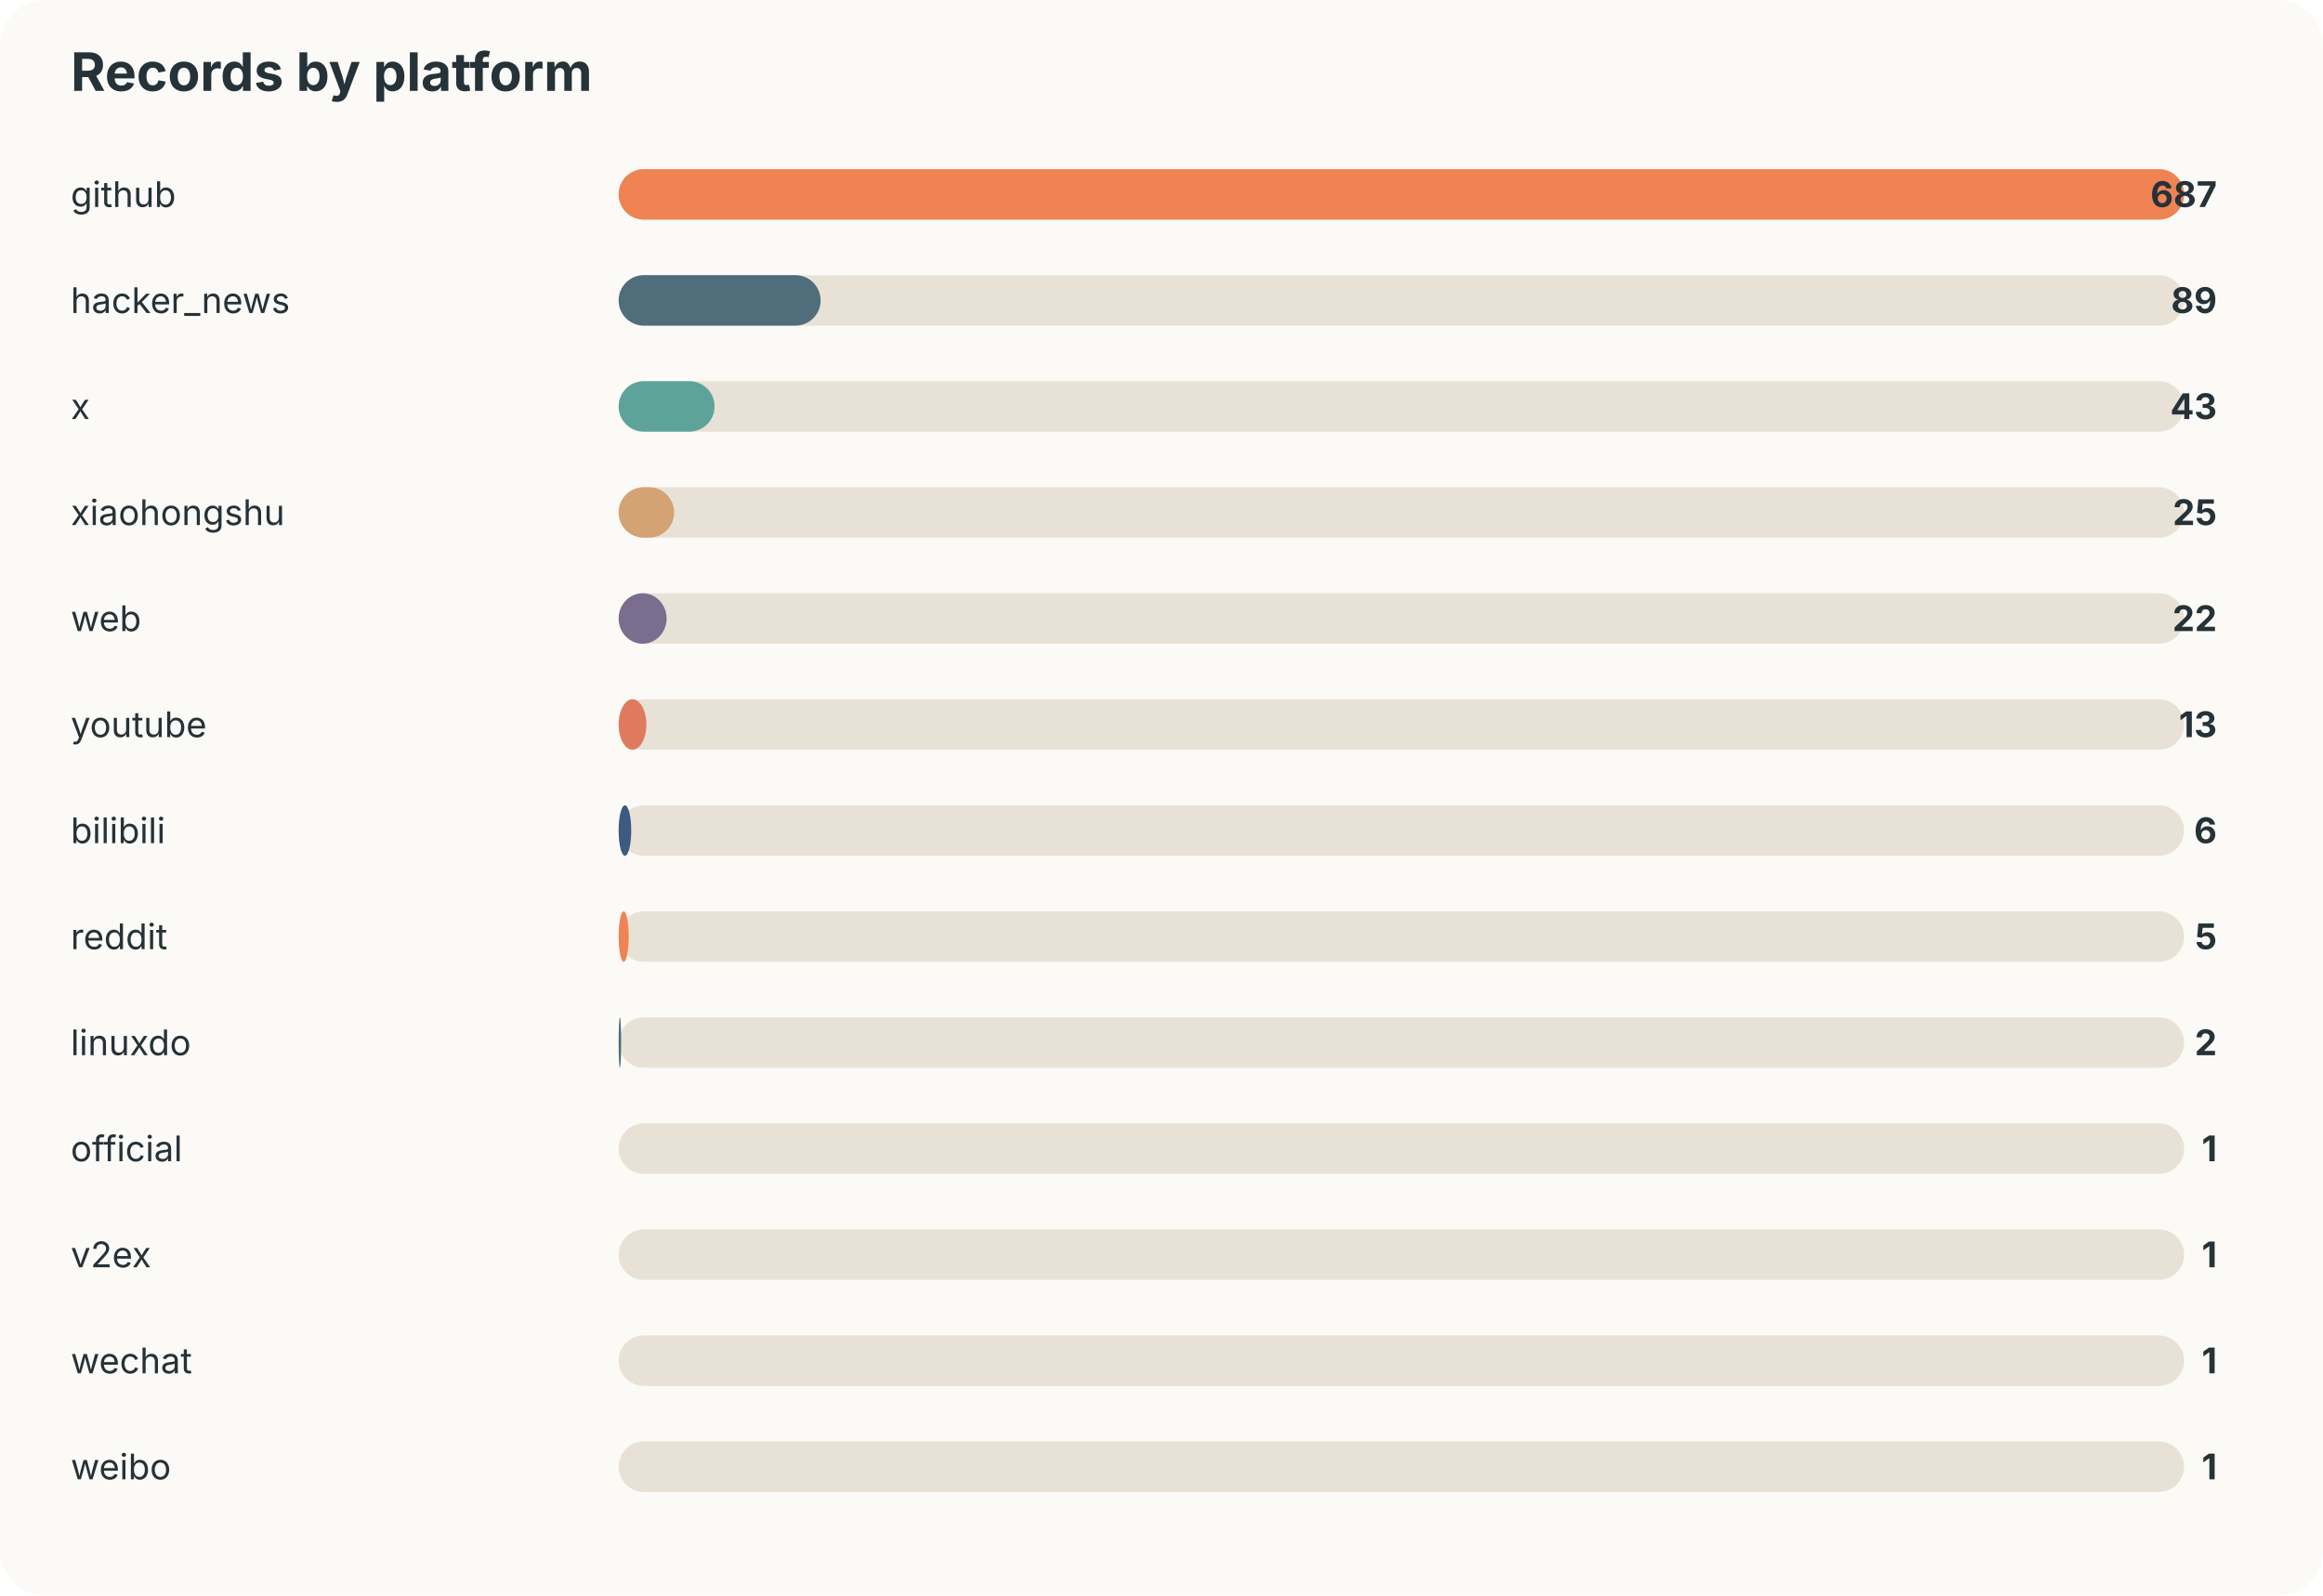
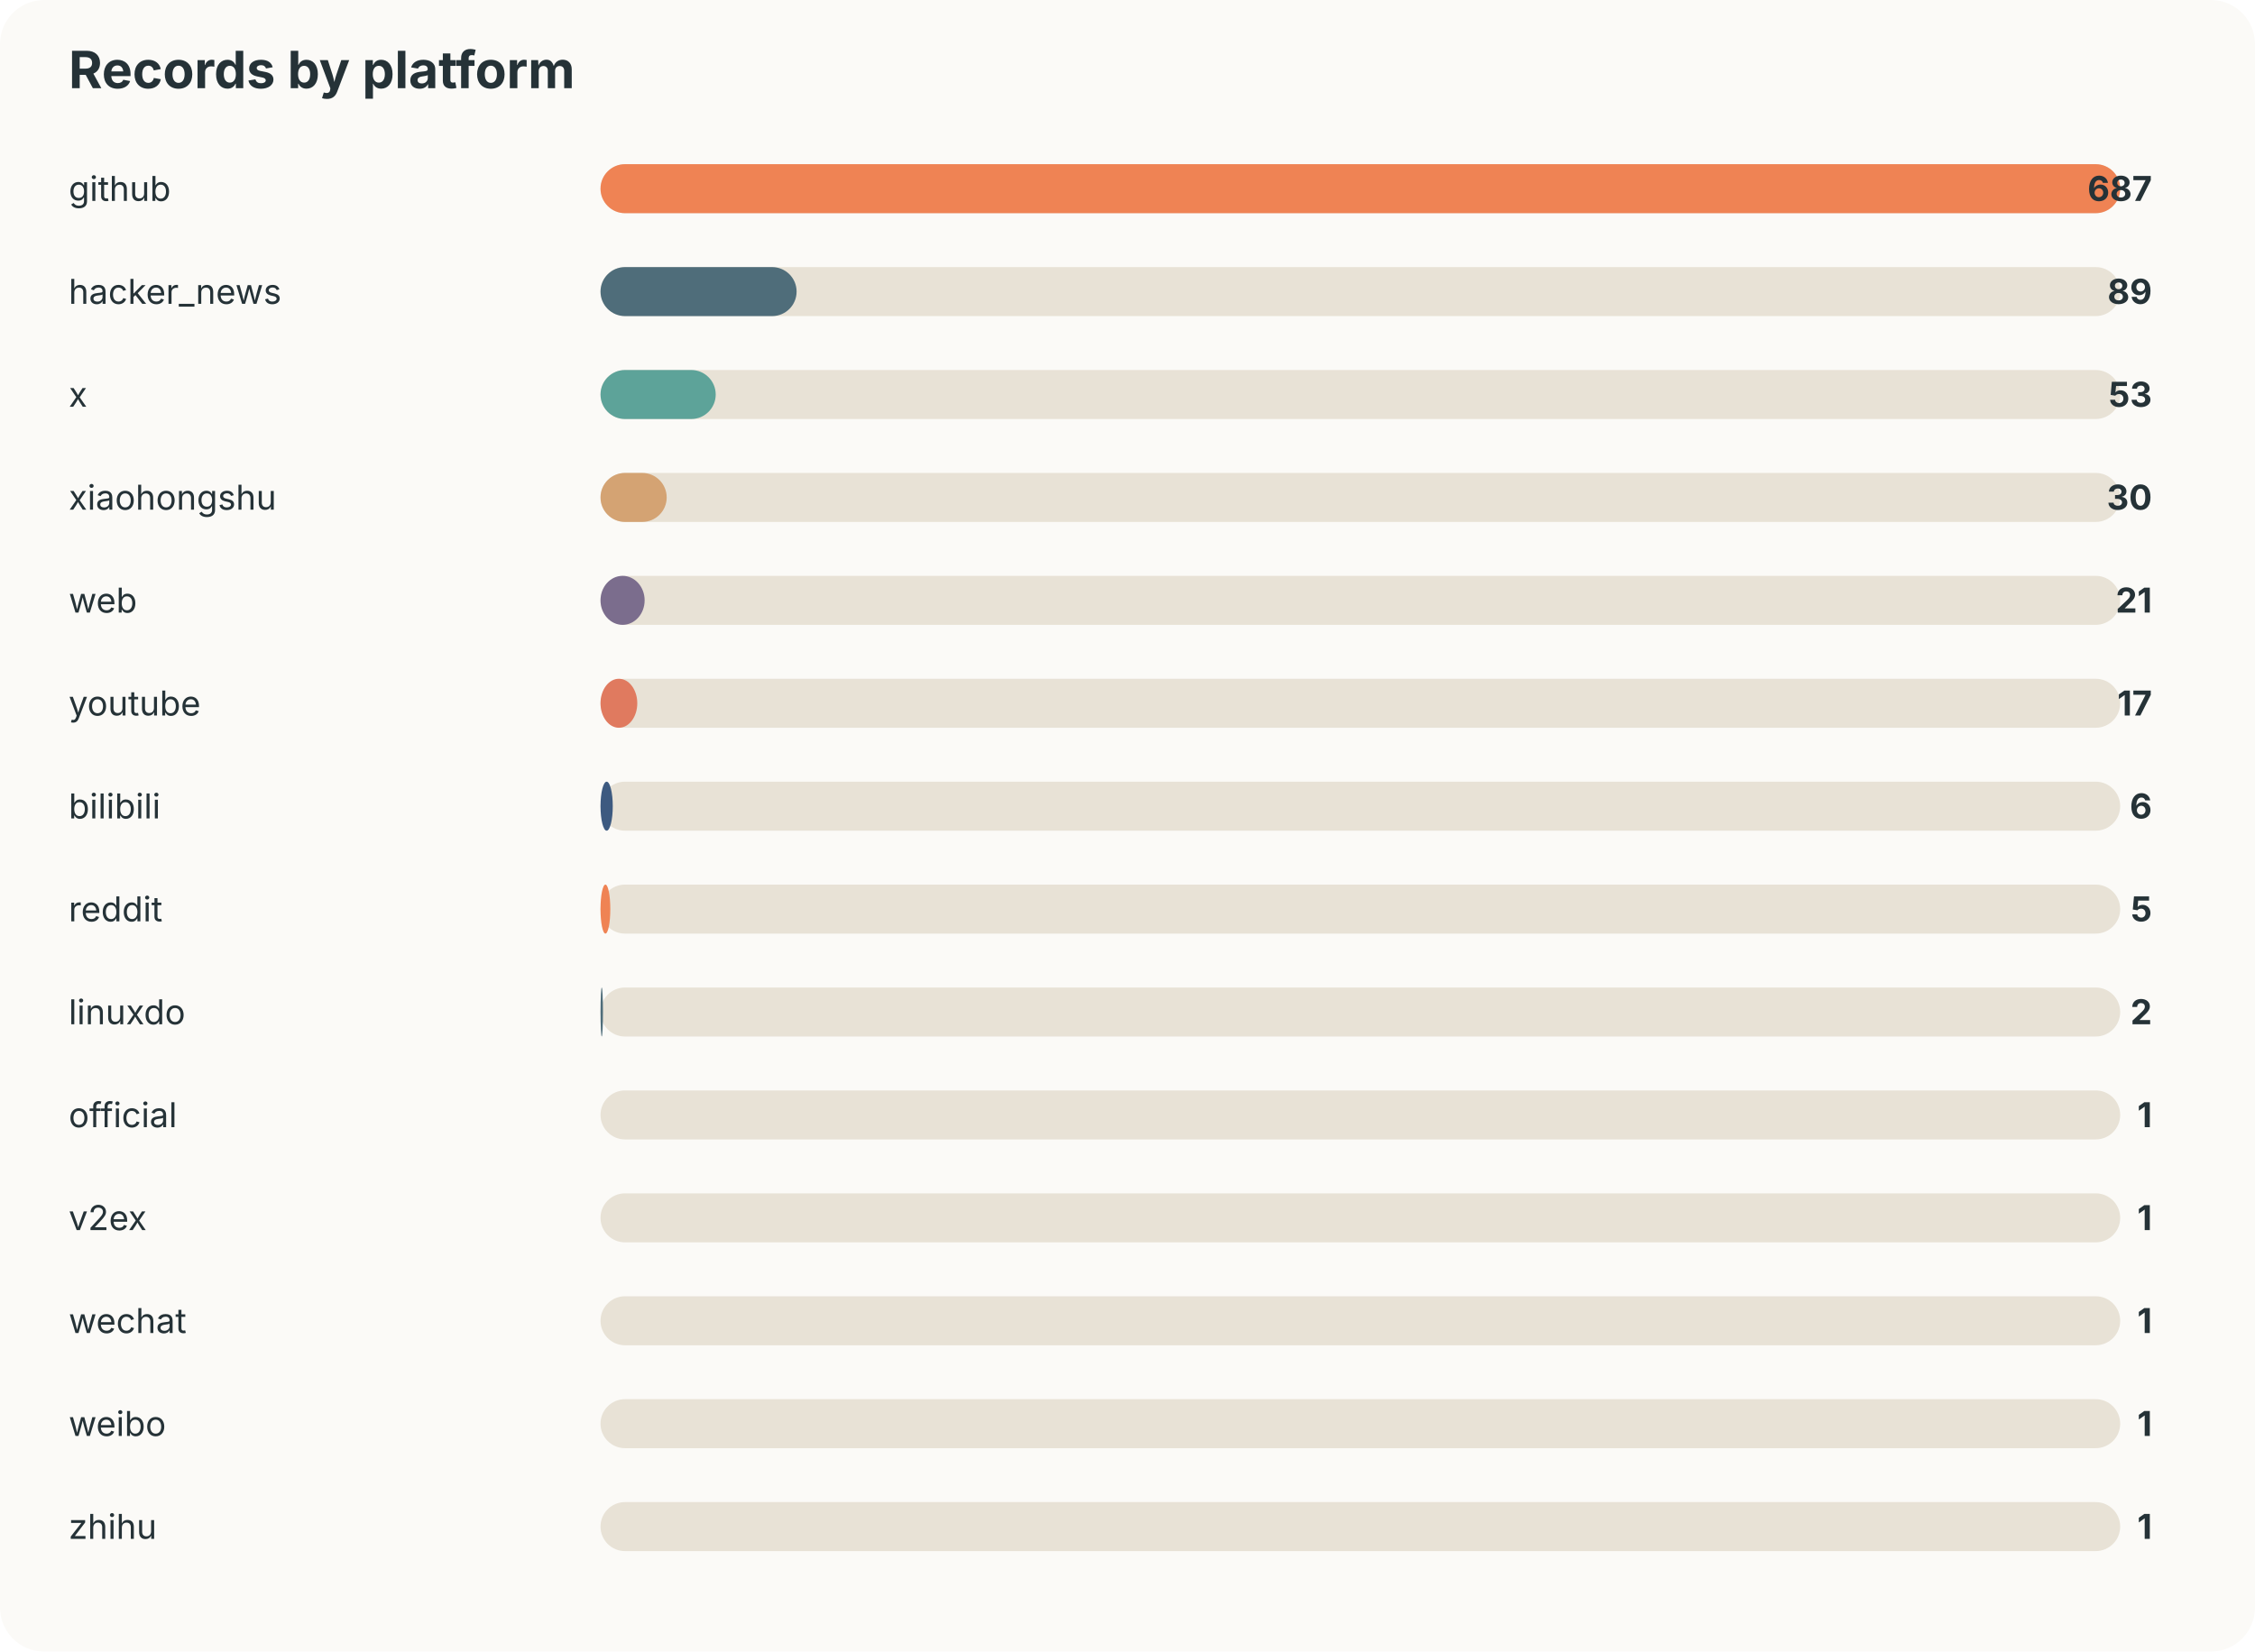
- <svg xmlns="http://www.w3.org/2000/svg" width="920" height="632" viewBox="0 0 920 632">
+ <svg xmlns="http://www.w3.org/2000/svg" width="920" height="674" viewBox="0 0 920 674">
  <style>text{font-family:-apple-system,BlinkMacSystemFont,"Segoe UI",sans-serif;fill:#253237} .muted{fill:#6b7a80;font-size:13px}</style>
  <rect width="100%" height="100%" rx="18" fill="#fbfaf7" />
  <text x="28" y="36" font-size="21" font-weight="700">Records by platform</text>
  <text x="28" y="82" font-size="14">github</text>
  <rect x="245" y="67" width="620" height="20" rx="10" fill="#e8e2d6" />
  <rect x="245" y="67" width="620" height="20" rx="10" fill="#ef8354" />
  <text x="878" y="82" text-anchor="end" font-size="14" font-weight="700">687</text>
  <text x="28" y="124" font-size="14">hacker_news</text>
  <rect x="245" y="109" width="620" height="20" rx="10" fill="#e8e2d6" />
  <rect x="245" y="109" width="80" height="20" rx="10" fill="#4f6d7a" />
  <text x="878" y="124" text-anchor="end" font-size="14" font-weight="700">89</text>
  <text x="28" y="166" font-size="14">x</text>
  <rect x="245" y="151" width="620" height="20" rx="10" fill="#e8e2d6" />
-   <rect x="245" y="151" width="38" height="20" rx="10" fill="#5da399" />
-   <text x="878" y="166" text-anchor="end" font-size="14" font-weight="700">43</text>
+   <rect x="245" y="151" width="47" height="20" rx="10" fill="#5da399" />
+   <text x="878" y="166" text-anchor="end" font-size="14" font-weight="700">53</text>
  <text x="28" y="208" font-size="14">xiaohongshu</text>
  <rect x="245" y="193" width="620" height="20" rx="10" fill="#e8e2d6" />
-   <rect x="245" y="193" width="22" height="20" rx="10" fill="#d4a373" />
-   <text x="878" y="208" text-anchor="end" font-size="14" font-weight="700">25</text>
+   <rect x="245" y="193" width="27" height="20" rx="10" fill="#d4a373" />
+   <text x="878" y="208" text-anchor="end" font-size="14" font-weight="700">30</text>
  <text x="28" y="250" font-size="14">web</text>
  <rect x="245" y="235" width="620" height="20" rx="10" fill="#e8e2d6" />
-   <rect x="245" y="235" width="19" height="20" rx="10" fill="#7b6d8d" />
-   <text x="878" y="250" text-anchor="end" font-size="14" font-weight="700">22</text>
+   <rect x="245" y="235" width="18" height="20" rx="10" fill="#7b6d8d" />
+   <text x="878" y="250" text-anchor="end" font-size="14" font-weight="700">21</text>
  <text x="28" y="292" font-size="14">youtube</text>
  <rect x="245" y="277" width="620" height="20" rx="10" fill="#e8e2d6" />
-   <rect x="245" y="277" width="11" height="20" rx="10" fill="#e07a5f" />
-   <text x="878" y="292" text-anchor="end" font-size="14" font-weight="700">13</text>
+   <rect x="245" y="277" width="15" height="20" rx="10" fill="#e07a5f" />
+   <text x="878" y="292" text-anchor="end" font-size="14" font-weight="700">17</text>
  <text x="28" y="334" font-size="14">bilibili</text>
  <rect x="245" y="319" width="620" height="20" rx="10" fill="#e8e2d6" />
  <rect x="245" y="319" width="5" height="20" rx="10" fill="#3d5a80" />
  <text x="878" y="334" text-anchor="end" font-size="14" font-weight="700">6</text>
  <text x="28" y="376" font-size="14">reddit</text>
  <rect x="245" y="361" width="620" height="20" rx="10" fill="#e8e2d6" />
  <rect x="245" y="361" width="4" height="20" rx="10" fill="#ef8354" />
  <text x="878" y="376" text-anchor="end" font-size="14" font-weight="700">5</text>
  <text x="28" y="418" font-size="14">linuxdo</text>
  <rect x="245" y="403" width="620" height="20" rx="10" fill="#e8e2d6" />
  <rect x="245" y="403" width="1" height="20" rx="10" fill="#4f6d7a" />
  <text x="878" y="418" text-anchor="end" font-size="14" font-weight="700">2</text>
  <text x="28" y="460" font-size="14">official</text>
  <rect x="245" y="445" width="620" height="20" rx="10" fill="#e8e2d6" />
  <rect x="245" y="445" width="0" height="20" rx="10" fill="#5da399" />
  <text x="878" y="460" text-anchor="end" font-size="14" font-weight="700">1</text>
  <text x="28" y="502" font-size="14">v2ex</text>
  <rect x="245" y="487" width="620" height="20" rx="10" fill="#e8e2d6" />
  <rect x="245" y="487" width="0" height="20" rx="10" fill="#d4a373" />
  <text x="878" y="502" text-anchor="end" font-size="14" font-weight="700">1</text>
  <text x="28" y="544" font-size="14">wechat</text>
  <rect x="245" y="529" width="620" height="20" rx="10" fill="#e8e2d6" />
  <rect x="245" y="529" width="0" height="20" rx="10" fill="#7b6d8d" />
  <text x="878" y="544" text-anchor="end" font-size="14" font-weight="700">1</text>
  <text x="28" y="586" font-size="14">weibo</text>
  <rect x="245" y="571" width="620" height="20" rx="10" fill="#e8e2d6" />
  <rect x="245" y="571" width="0" height="20" rx="10" fill="#e07a5f" />
  <text x="878" y="586" text-anchor="end" font-size="14" font-weight="700">1</text>
+   <text x="28" y="628" font-size="14">zhihu</text>
+   <rect x="245" y="613" width="620" height="20" rx="10" fill="#e8e2d6" />
+   <rect x="245" y="613" width="0" height="20" rx="10" fill="#3d5a80" />
+   <text x="878" y="628" text-anchor="end" font-size="14" font-weight="700">1</text>
</svg>
